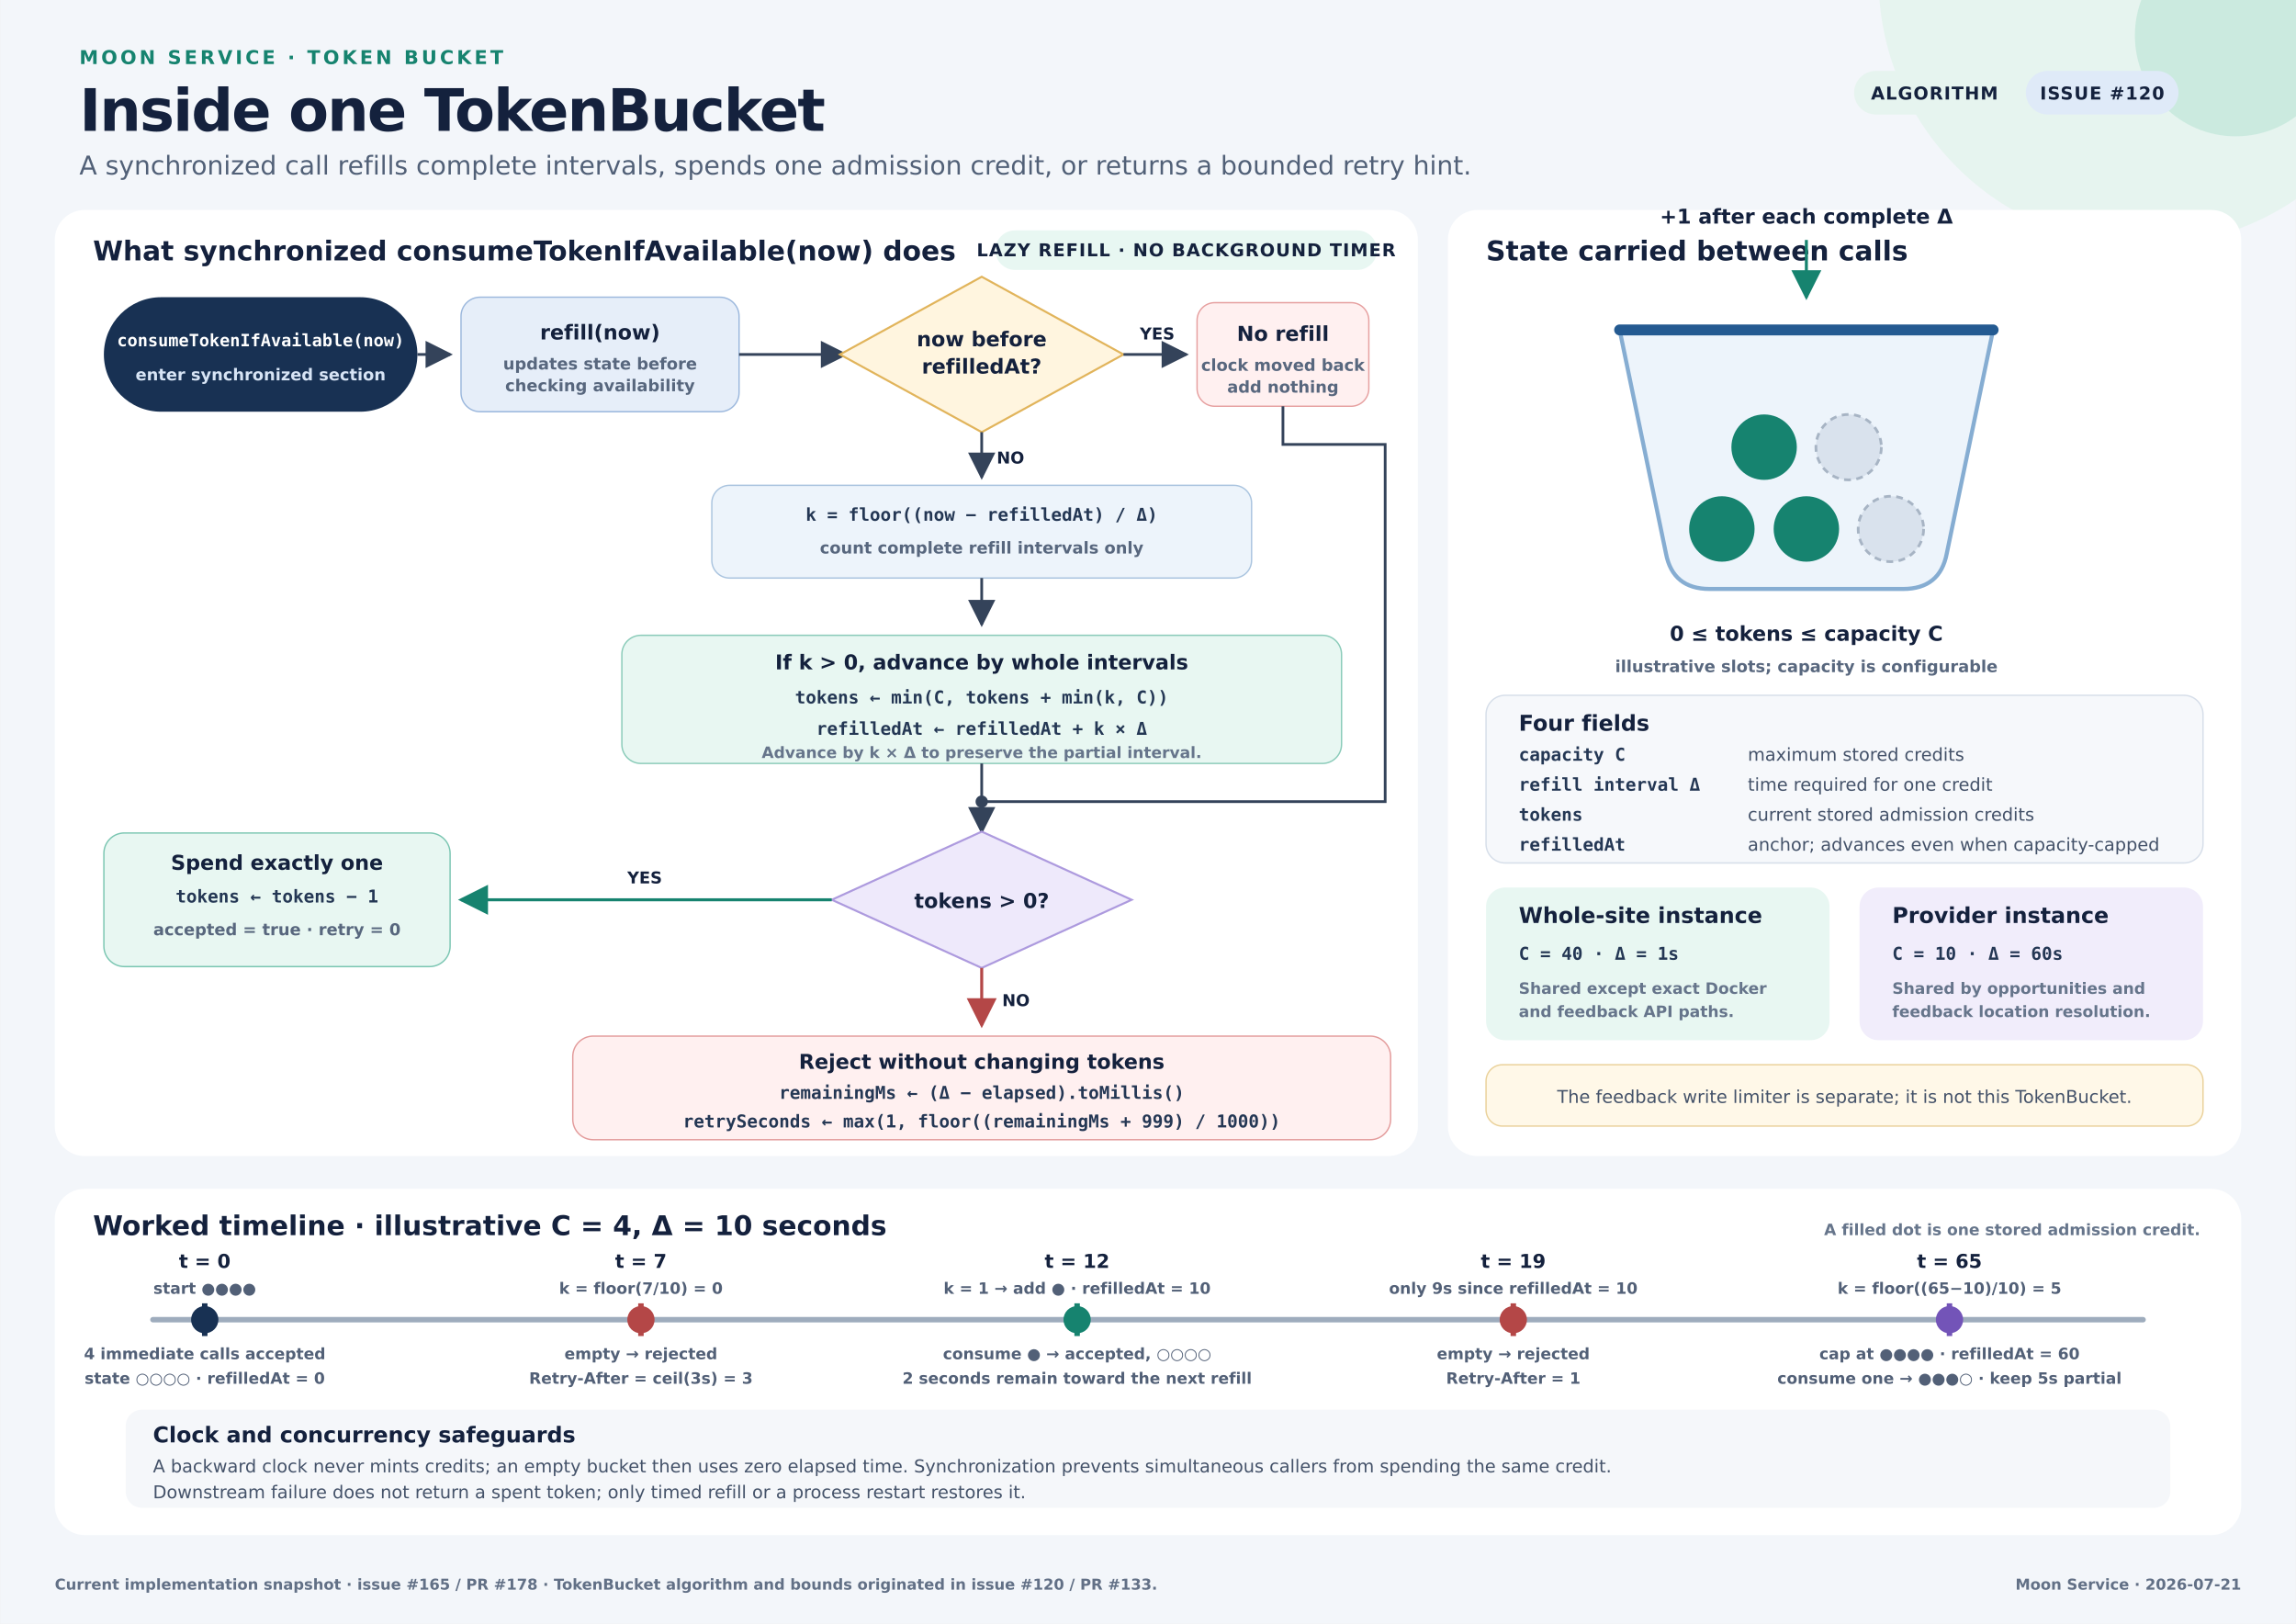
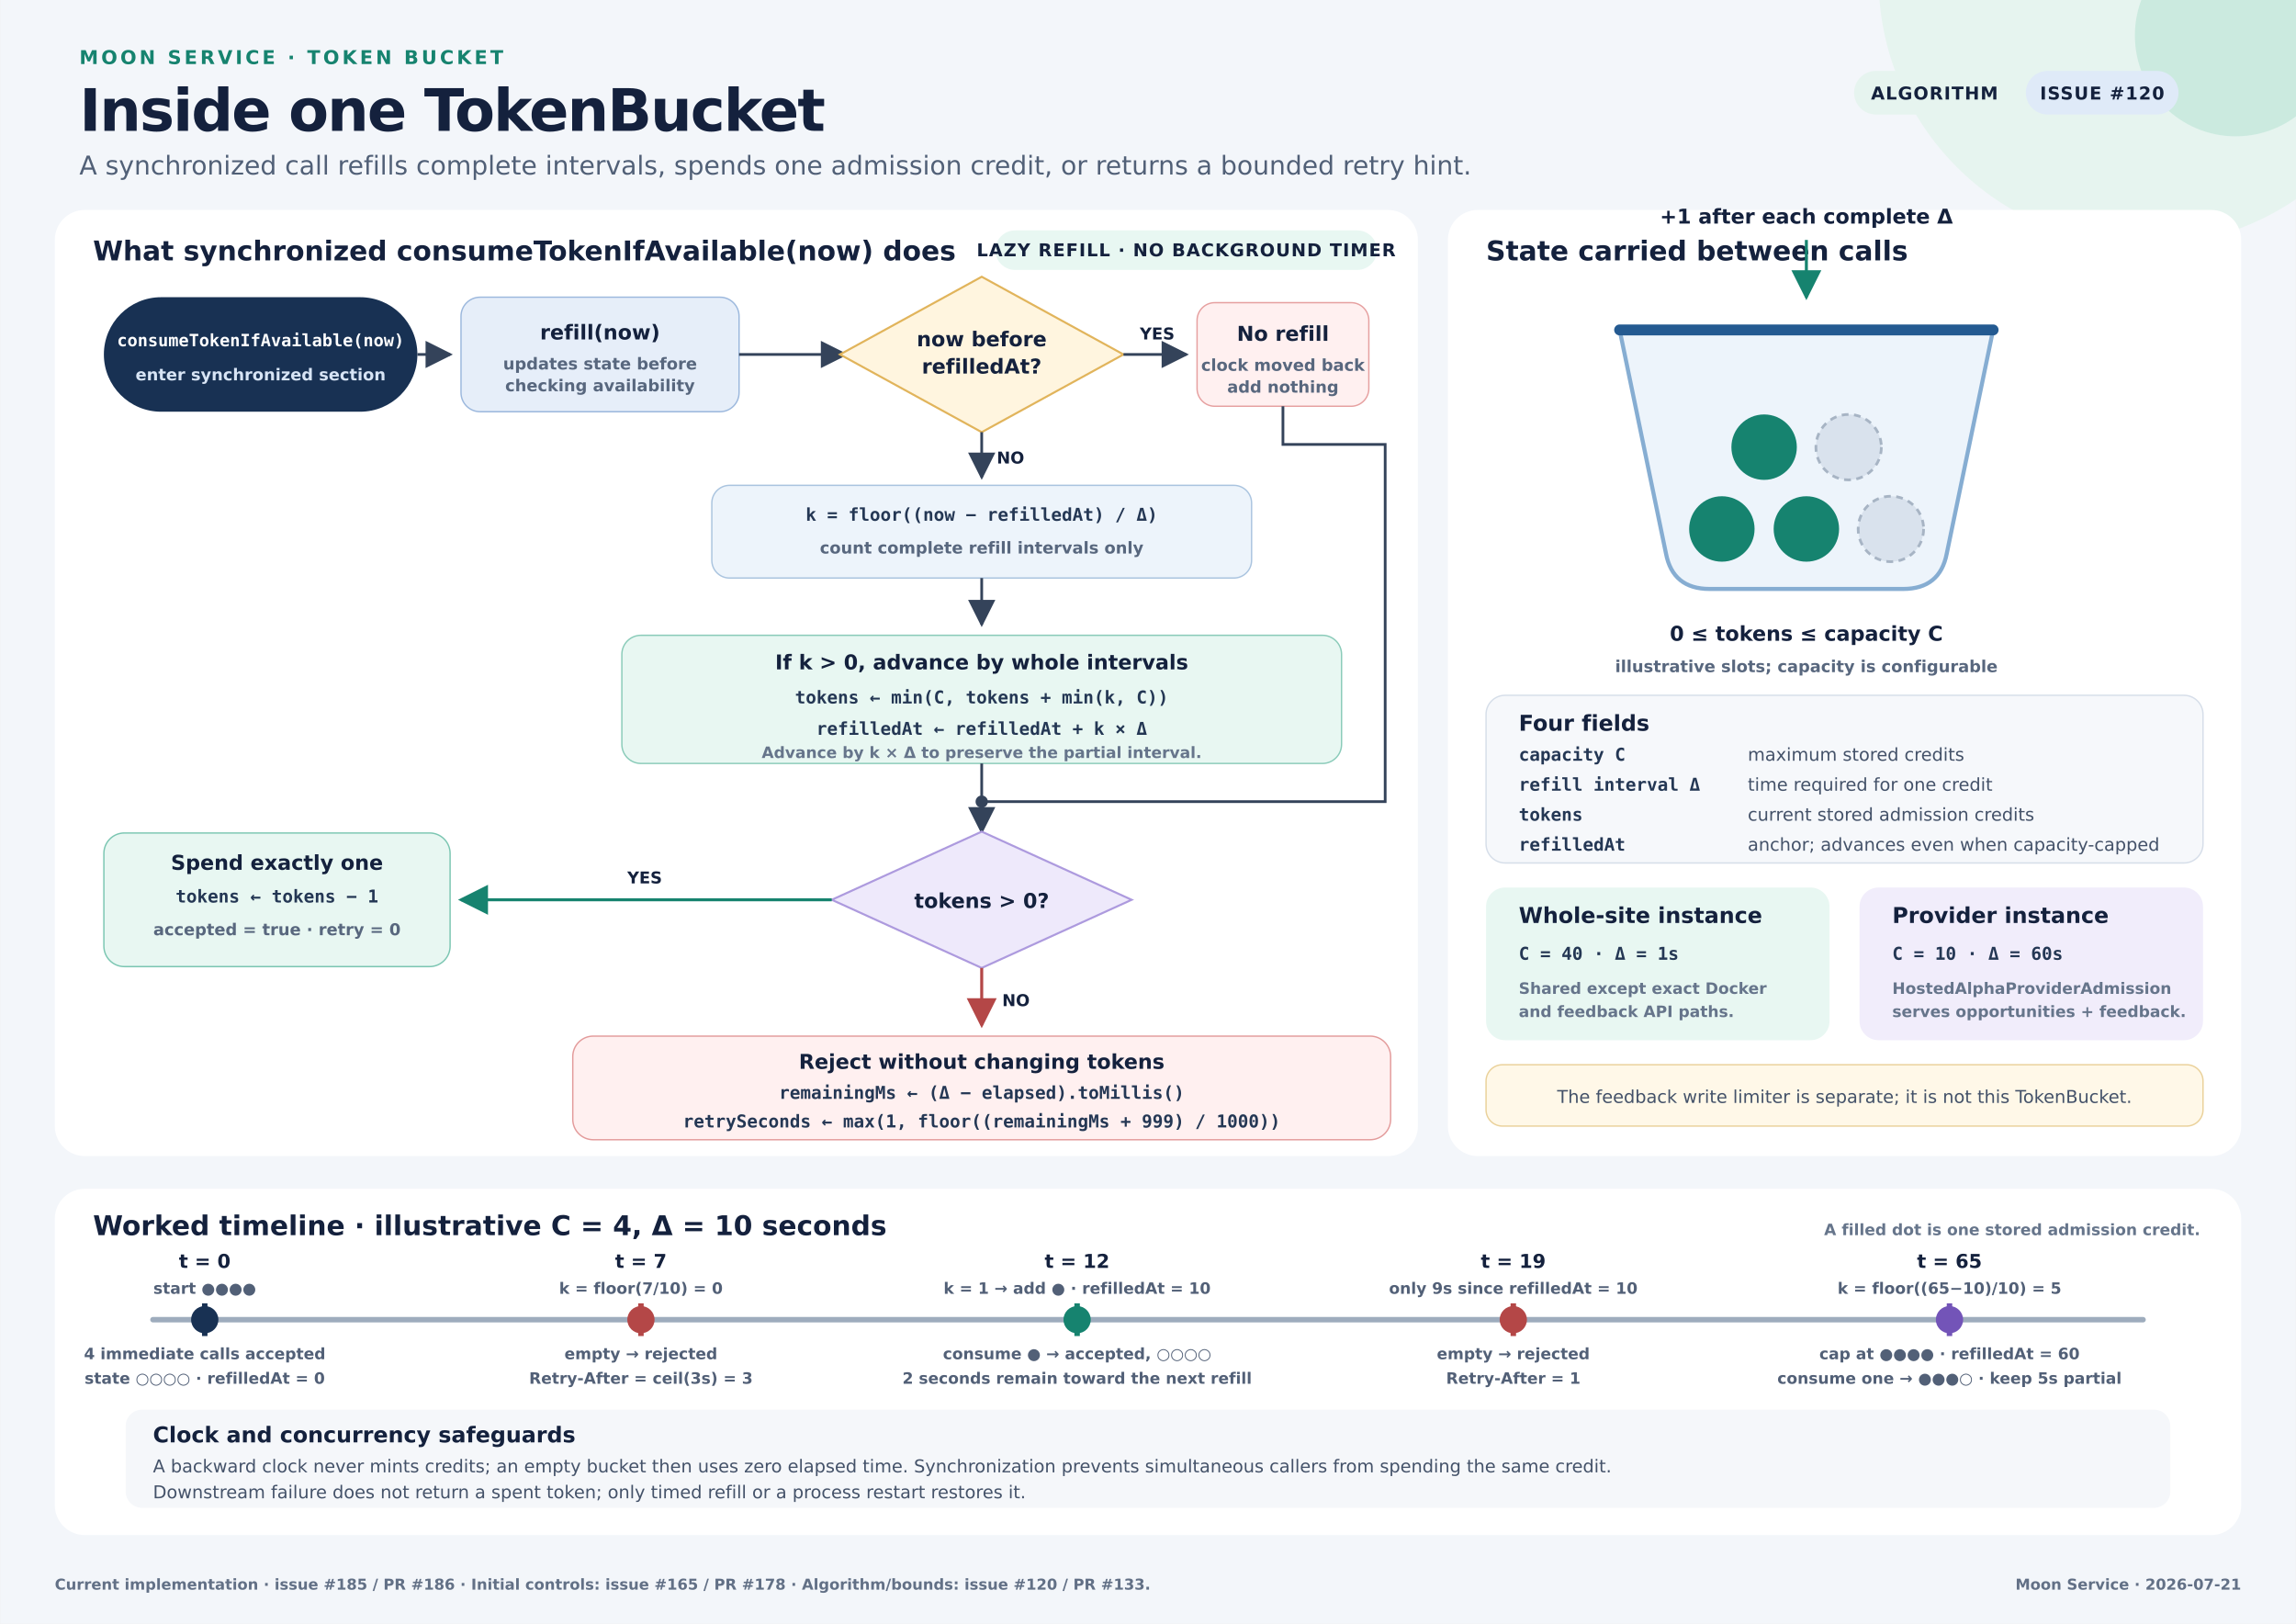
<svg xmlns="http://www.w3.org/2000/svg" width="297mm" height="210mm" viewBox="0 0 1684 1191" role="img" aria-labelledby="title desc">
  <defs>
    <marker id="arrow" markerWidth="10" markerHeight="10" refX="9" refY="5" orient="auto" markerUnits="strokeWidth">
      <path d="M 0 0 L 10 5 L 0 10 z" fill="#34435a" />
    </marker>
    <marker id="arrowGreen" markerWidth="10" markerHeight="10" refX="9" refY="5" orient="auto" markerUnits="strokeWidth">
      <path d="M 0 0 L 10 5 L 0 10 z" fill="#16836f" />
    </marker>
    <marker id="arrowRed" markerWidth="10" markerHeight="10" refX="9" refY="5" orient="auto" markerUnits="strokeWidth">
      <path d="M 0 0 L 10 5 L 0 10 z" fill="#b44747" />
    </marker>
    <style>
      @page { size: A4 landscape; margin: 0; }
      text { font-family: "DejaVu Sans", Arial, sans-serif; fill: #14213d; }
      .eyebrow { font-size: 14px; font-weight: 800; letter-spacing: 2.1px; fill: #16836f; }
      .title { font-size: 43px; font-weight: 760; letter-spacing: -1.2px; }
      .subtitle { font-size: 19px; fill: #516077; }
      .badge { font-size: 13px; font-weight: 760; letter-spacing: 0.7px; }
      .panel-title { font-size: 20px; font-weight: 780; }
      .node-title { font-size: 15px; font-weight: 770; text-anchor: middle; }
      .node-copy { font-size: 12px; font-weight: 560; text-anchor: middle; fill: #58677e; }
      .method-node { font-family: "DejaVu Sans Mono", monospace; font-size: 12.5px; font-weight: 750; text-anchor: middle; fill: #ffffff; }
      .on-dark { fill: #ffffff; }
      .on-dark-sub { fill: #d7e4f5; }
      .edge { font-size: 12px; font-weight: 760; }
      .card-title { font-size: 16px; font-weight: 780; }
      .copy { font-size: 13px; font-weight: 540; fill: #445269; }
      .small { font-size: 11.5px; font-weight: 570; fill: #66758b; }
      .formula { font-family: "DejaVu Sans Mono", monospace; font-size: 13px; font-weight: 650; fill: #243754; }
      .timeline-time { font-size: 14px; font-weight: 820; text-anchor: middle; }
      .timeline-copy { font-size: 11.5px; font-weight: 580; text-anchor: middle; fill: #526077; }
      .footer { font-size: 11px; font-weight: 650; fill: #627086; }
      .flow { stroke: #34435a; stroke-width: 2; fill: none; marker-end: url(#arrow); }
      .route { stroke: #34435a; stroke-width: 2; fill: none; }
      .flow-green { stroke: #16836f; stroke-width: 2.2; fill: none; marker-end: url(#arrowGreen); }
      .flow-red { stroke: #b44747; stroke-width: 2.2; fill: none; marker-end: url(#arrowRed); }
    </style>
  </defs>
  <rect width="1684" height="1191" fill="#f3f6fa" />
  <circle cx="1574" cy="-16" r="196" fill="#e6f4ef" />
  <circle cx="1640" cy="26" r="74" fill="#bde5d7" opacity="0.65" />
  <text x="58" y="47" class="eyebrow">MOON SERVICE · TOKEN BUCKET</text>
  <text x="58" y="96" class="title">Inside one TokenBucket</text>
  <text x="58" y="128" class="subtitle">A synchronized call refills complete intervals, spends one admission credit, or returns a bounded retry hint.</text>
  <g transform="translate(1360 52)">
    <rect x="0" y="0" width="118" height="32" rx="16" fill="#e6f4ef" />
    <text x="59" y="21" class="badge" text-anchor="middle" fill="#13705f">ALGORITHM</text>
    <rect x="126" y="0" width="112" height="32" rx="16" fill="#dfeaf8" />
    <text x="182" y="21" class="badge" text-anchor="middle" fill="#245a91">ISSUE #120</text>
  </g>
  <rect x="40" y="154" width="1000" height="694" rx="22" fill="#ffffff" />
  <text x="68" y="191" class="panel-title">What synchronized consumeTokenIfAvailable(now) does</text>
  <rect x="730" y="169" width="280" height="29" rx="14.5" fill="#e8f7f2" />
  <text x="870" y="188" class="badge" text-anchor="middle" fill="#126c5c">LAZY REFILL · NO BACKGROUND TIMER</text>
  <rect x="76" y="218" width="230" height="84" rx="42" fill="#183153" />
  <text x="191" y="254" class="method-node">consumeTokenIfAvailable(now)</text>
  <text x="191" y="279" class="node-copy on-dark-sub">enter synchronized section</text>
  <line x1="306" y1="260" x2="330" y2="260" class="flow" />
  <rect x="338" y="218" width="204" height="84" rx="14" fill="#e6eef9" stroke="#9cb8dd" />
  <text x="440" y="249" class="node-title" fill="#245a91">refill(now)</text>
  <text x="440" y="271" class="node-copy">updates state before</text>
  <text x="440" y="287" class="node-copy">checking availability</text>
  <line x1="542" y1="260" x2="620" y2="260" class="flow" />
  <path d="M 720 203 L 824 260 L 720 317 L 616 260 z" fill="#fff5df" stroke="#e1b45b" stroke-width="1.5" />
  <text x="720" y="254" class="node-title" fill="#835600">now before</text>
  <text x="720" y="274" class="node-title" fill="#835600">refilledAt?</text>
  <line x1="824" y1="260" x2="870" y2="260" class="flow" />
  <text x="836" y="249" class="edge" fill="#9b3e3e">YES</text>
  <rect x="878" y="222" width="126" height="76" rx="13" fill="#fff0f0" stroke="#e6a0a0" />
  <text x="941" y="250" class="node-title" fill="#9b3e3e">No refill</text>
  <text x="941" y="272" class="node-copy">clock moved back</text>
  <text x="941" y="288" class="node-copy">add nothing</text>
  <path d="M 720 317 L 720 350" class="flow" />
  <text x="731" y="340" class="edge" fill="#126c5c">NO</text>
  <rect x="522" y="356" width="396" height="68" rx="13" fill="#edf4fb" stroke="#aac4df" />
  <text x="720" y="382" class="formula" text-anchor="middle">k = floor((now − refilledAt) / Δ)</text>
  <text x="720" y="406" class="node-copy">count complete refill intervals only</text>
  <line x1="720" y1="424" x2="720" y2="458" class="flow" />
  <rect x="456" y="466" width="528" height="94" rx="14" fill="#e8f7f2" stroke="#8acbb9" />
  <text x="720" y="491" class="node-title" fill="#126c5c">If k &gt; 0, advance by whole intervals</text>
  <text x="720" y="516" class="formula" text-anchor="middle">tokens ← min(C, tokens + min(k, C))</text>
  <text x="720" y="539" class="formula" text-anchor="middle">refilledAt ← refilledAt + k × Δ</text>
  <text x="720" y="556" class="small" text-anchor="middle">Advance by k × Δ to preserve the partial interval.</text>
  <path d="M 941 298 L 941 326 L 1016 326 L 1016 588 L 724 588" class="route" />
  <path d="M 720 560 L 720 584" class="route" />
  <circle cx="720" cy="588" r="4.5" fill="#34435a" />
  <line x1="720" y1="593" x2="720" y2="610" class="flow" />
  <path d="M 720 610 L 830 660 L 720 710 L 610 660 z" fill="#eee9fb" stroke="#ad9ade" stroke-width="1.5" />
  <text x="720" y="666" class="node-title" fill="#5d3aa2">tokens &gt; 0?</text>
  <line x1="610" y1="660" x2="338" y2="660" class="flow-green" />
  <text x="460" y="648" class="edge" fill="#126c5c">YES</text>
  <rect x="76" y="611" width="254" height="98" rx="15" fill="#e8f7f2" stroke="#7bc6b2" />
  <text x="203" y="638" class="node-title" fill="#126c5c">Spend exactly one</text>
  <text x="203" y="662" class="formula" text-anchor="middle">tokens ← tokens − 1</text>
  <text x="203" y="686" class="node-copy">accepted = true · retry = 0</text>
  <line x1="720" y1="710" x2="720" y2="752" class="flow-red" />
  <text x="735" y="738" class="edge" fill="#9b3e3e">NO</text>
  <rect x="420" y="760" width="600" height="76" rx="15" fill="#fff0f0" stroke="#e39b9b" />
  <text x="720" y="784" class="node-title" fill="#9b3e3e">Reject without changing tokens</text>
  <text x="720" y="806" class="formula" text-anchor="middle">remainingMs ← (Δ − elapsed).toMillis()</text>
  <text x="720" y="827" class="formula" text-anchor="middle">retrySeconds ← max(1, floor((remainingMs + 999) / 1000))</text>
  <rect x="1062" y="154" width="582" height="694" rx="22" fill="#ffffff" />
  <text x="1090" y="191" class="panel-title">State carried between calls</text>
  <g transform="translate(1100 222)">
    <path d="M 88 20 L 362 20 L 328 184 Q 323 210 296 210 L 154 210 Q 127 210 122 184 z" fill="#edf4fb" stroke="#86add2" stroke-width="3" />
    <line x1="88" y1="20" x2="362" y2="20" stroke="#245a91" stroke-width="8" stroke-linecap="round" />
    <circle cx="163" cy="166" r="24" fill="#16836f" />
    <circle cx="225" cy="166" r="24" fill="#16836f" />
    <circle cx="287" cy="166" r="24" fill="#d9e2ed" stroke="#a7b4c4" stroke-width="2" stroke-dasharray="5 4" />
    <circle cx="194" cy="106" r="24" fill="#16836f" />
    <circle cx="256" cy="106" r="24" fill="#d9e2ed" stroke="#a7b4c4" stroke-width="2" stroke-dasharray="5 4" />
    <path d="M 225 -46 L 225 -4" class="flow-green" />
    <text x="225" y="-58" class="node-title" fill="#126c5c">+1 after each complete Δ</text>
    <text x="225" y="248" class="node-title">0 ≤ tokens ≤ capacity C</text>
    <text x="225" y="271" class="node-copy">illustrative slots; capacity is configurable</text>
  </g>
  <rect x="1090" y="510" width="526" height="123" rx="14" fill="#f6f8fb" stroke="#d6dee9" />
  <text x="1114" y="536" class="card-title">Four fields</text>
  <text x="1114" y="558" class="formula">capacity C</text>
  <text x="1282" y="558" class="copy">maximum stored credits</text>
  <text x="1114" y="580" class="formula">refill interval Δ</text>
  <text x="1282" y="580" class="copy">time required for one credit</text>
  <text x="1114" y="602" class="formula">tokens</text>
  <text x="1282" y="602" class="copy">current stored admission credits</text>
  <text x="1114" y="624" class="formula">refilledAt</text>
  <text x="1282" y="624" class="copy">anchor; advances even when capacity-capped</text>
  <rect x="1090" y="651" width="252" height="112" rx="14" fill="#e8f7f2" />
  <text x="1114" y="677" class="card-title" fill="#126c5c">Whole-site instance</text>
  <text x="1114" y="704" class="formula">C = 40 · Δ = 1s</text>
  <text x="1114" y="729" class="small">Shared except exact Docker</text>
  <text x="1114" y="746" class="small">and feedback API paths.</text>
  <rect x="1364" y="651" width="252" height="112" rx="14" fill="#f1edfb" />
  <text x="1388" y="677" class="card-title" fill="#5d3aa2">Provider instance</text>
  <text x="1388" y="704" class="formula">C = 10 · Δ = 60s</text>
-   <text x="1388" y="729" class="small">Shared by opportunities and</text>
-   <text x="1388" y="746" class="small">feedback location resolution.</text>
+   <text x="1388" y="729" class="small">HostedAlphaProviderAdmission</text>
+   <text x="1388" y="746" class="small">serves opportunities + feedback.</text>
  <rect x="1090" y="781" width="526" height="45" rx="12" fill="#fff8e8" stroke="#ead19a" />
  <text x="1353" y="809" class="copy" text-anchor="middle">The feedback write limiter is separate; it is not this TokenBucket.</text>
  <rect x="40" y="872" width="1604" height="254" rx="22" fill="#ffffff" />
  <text x="68" y="906" class="panel-title">Worked timeline · illustrative C = 4, Δ = 10 seconds</text>
  <text x="1614" y="906" class="small" text-anchor="end">A filled dot is one stored admission credit.</text>
  <line x1="112" y1="968" x2="1572" y2="968" stroke="#9eacbd" stroke-width="4" stroke-linecap="round" />
  <line x1="150" y1="956" x2="150" y2="980" stroke="#183153" stroke-width="4" />
  <circle cx="150" cy="968" r="10" fill="#183153" />
  <text x="150" y="930" class="timeline-time">t = 0</text>
  <text x="150" y="949" class="timeline-copy">start ●●●●</text>
  <text x="150" y="997" class="timeline-copy">4 immediate calls accepted</text>
  <text x="150" y="1015" class="timeline-copy">state ○○○○ · refilledAt = 0</text>
  <line x1="470" y1="956" x2="470" y2="980" stroke="#b44747" stroke-width="4" />
  <circle cx="470" cy="968" r="10" fill="#b44747" />
  <text x="470" y="930" class="timeline-time" fill="#9b3e3e">t = 7</text>
  <text x="470" y="949" class="timeline-copy">k = floor(7/10) = 0</text>
  <text x="470" y="997" class="timeline-copy">empty → rejected</text>
  <text x="470" y="1015" class="timeline-copy">Retry-After = ceil(3s) = 3</text>
  <line x1="790" y1="956" x2="790" y2="980" stroke="#16836f" stroke-width="4" />
  <circle cx="790" cy="968" r="10" fill="#16836f" />
  <text x="790" y="930" class="timeline-time" fill="#126c5c">t = 12</text>
  <text x="790" y="949" class="timeline-copy">k = 1 → add ● · refilledAt = 10</text>
  <text x="790" y="997" class="timeline-copy">consume ● → accepted, ○○○○</text>
  <text x="790" y="1015" class="timeline-copy">2 seconds remain toward the next refill</text>
  <line x1="1110" y1="956" x2="1110" y2="980" stroke="#b44747" stroke-width="4" />
  <circle cx="1110" cy="968" r="10" fill="#b44747" />
  <text x="1110" y="930" class="timeline-time" fill="#9b3e3e">t = 19</text>
  <text x="1110" y="949" class="timeline-copy">only 9s since refilledAt = 10</text>
  <text x="1110" y="997" class="timeline-copy">empty → rejected</text>
  <text x="1110" y="1015" class="timeline-copy">Retry-After = 1</text>
  <line x1="1430" y1="956" x2="1430" y2="980" stroke="#7354b8" stroke-width="4" />
  <circle cx="1430" cy="968" r="10" fill="#7354b8" />
  <text x="1430" y="930" class="timeline-time" fill="#5d3aa2">t = 65</text>
  <text x="1430" y="949" class="timeline-copy">k = floor((65−10)/10) = 5</text>
  <text x="1430" y="997" class="timeline-copy">cap at ●●●● · refilledAt = 60</text>
  <text x="1430" y="1015" class="timeline-copy">consume one → ●●●○ · keep 5s partial</text>
  <rect x="92" y="1034" width="1500" height="72" rx="12" fill="#f5f7fa" />
  <text x="112" y="1058" class="card-title">Clock and concurrency safeguards</text>
  <text x="112" y="1080" class="copy">A backward clock never mints credits; an empty bucket then uses zero elapsed time. Synchronization prevents simultaneous callers from spending the same credit.</text>
  <text x="112" y="1099" class="copy">Downstream failure does not return a spent token; only timed refill or a process restart restores it.</text>
-   <text x="40" y="1166" class="footer">Current implementation snapshot · issue #165 / PR #178 · TokenBucket algorithm and bounds originated in issue #120 / PR #133.</text>
+   <text x="40" y="1166" class="footer">Current implementation · issue #185 / PR #186 · Initial controls: issue #165 / PR #178 · Algorithm/bounds: issue #120 / PR #133.</text>
  <text x="1644" y="1166" class="footer" text-anchor="end">Moon Service · 2026-07-21</text>
</svg>
